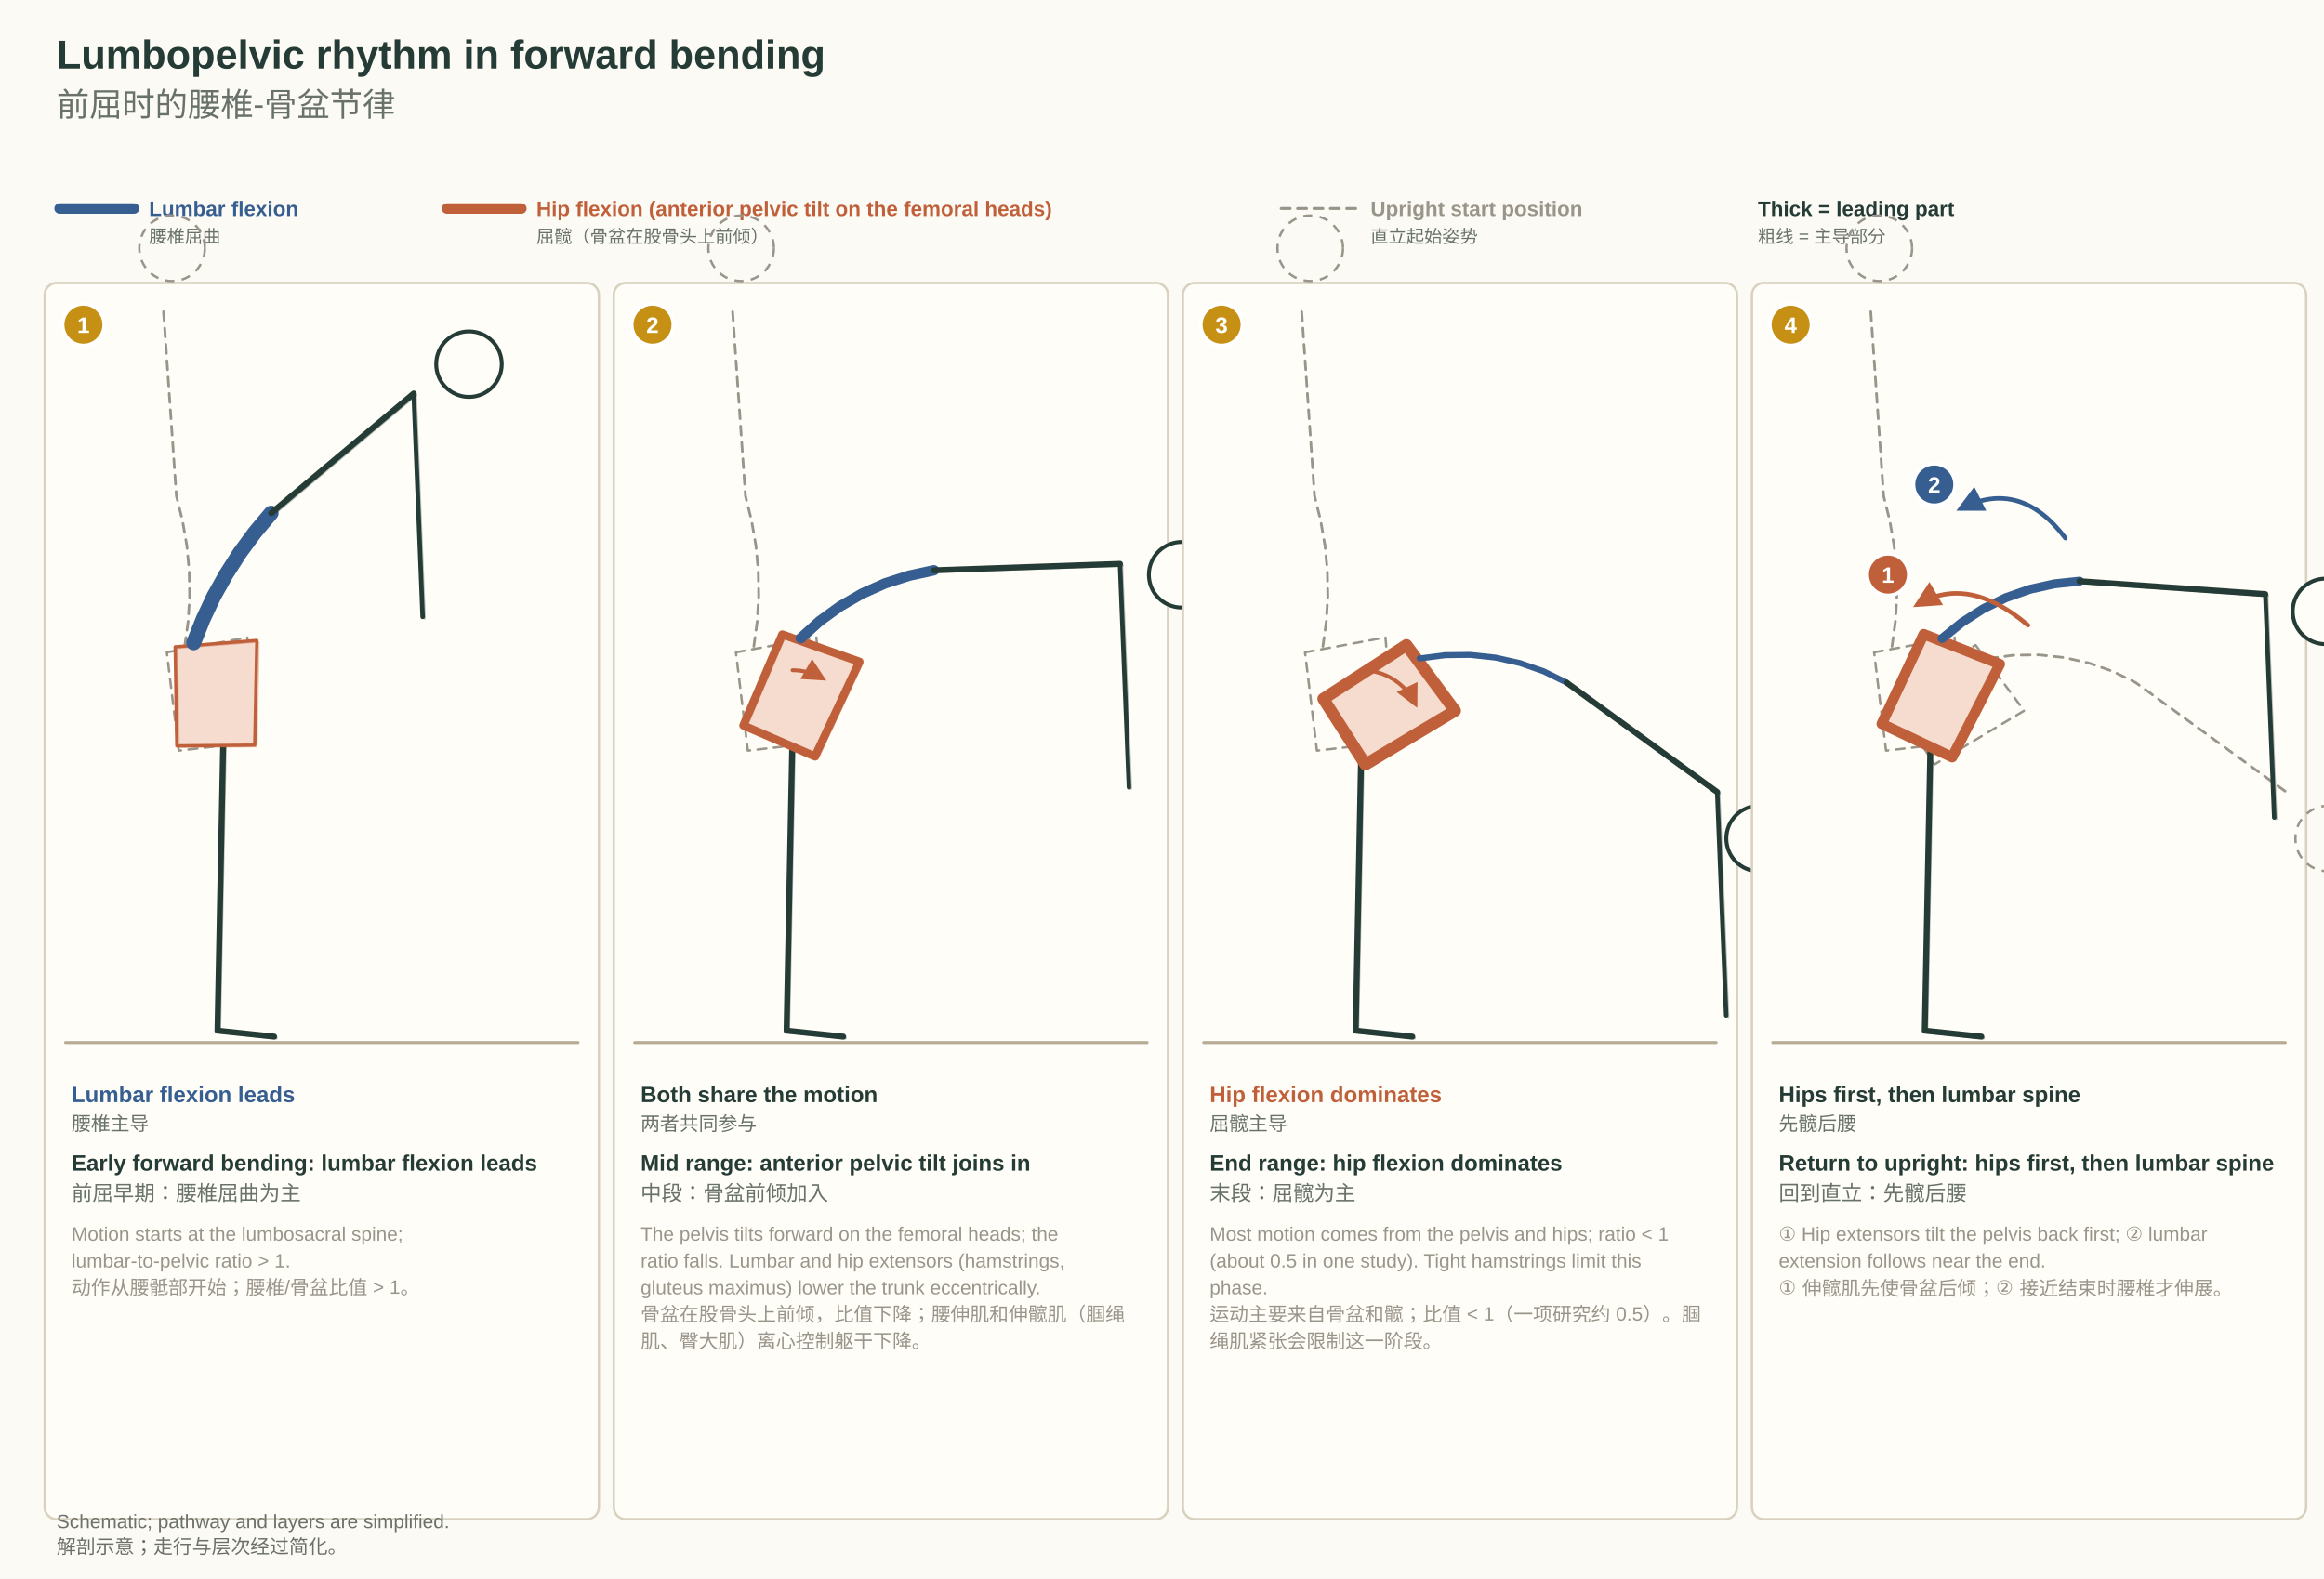
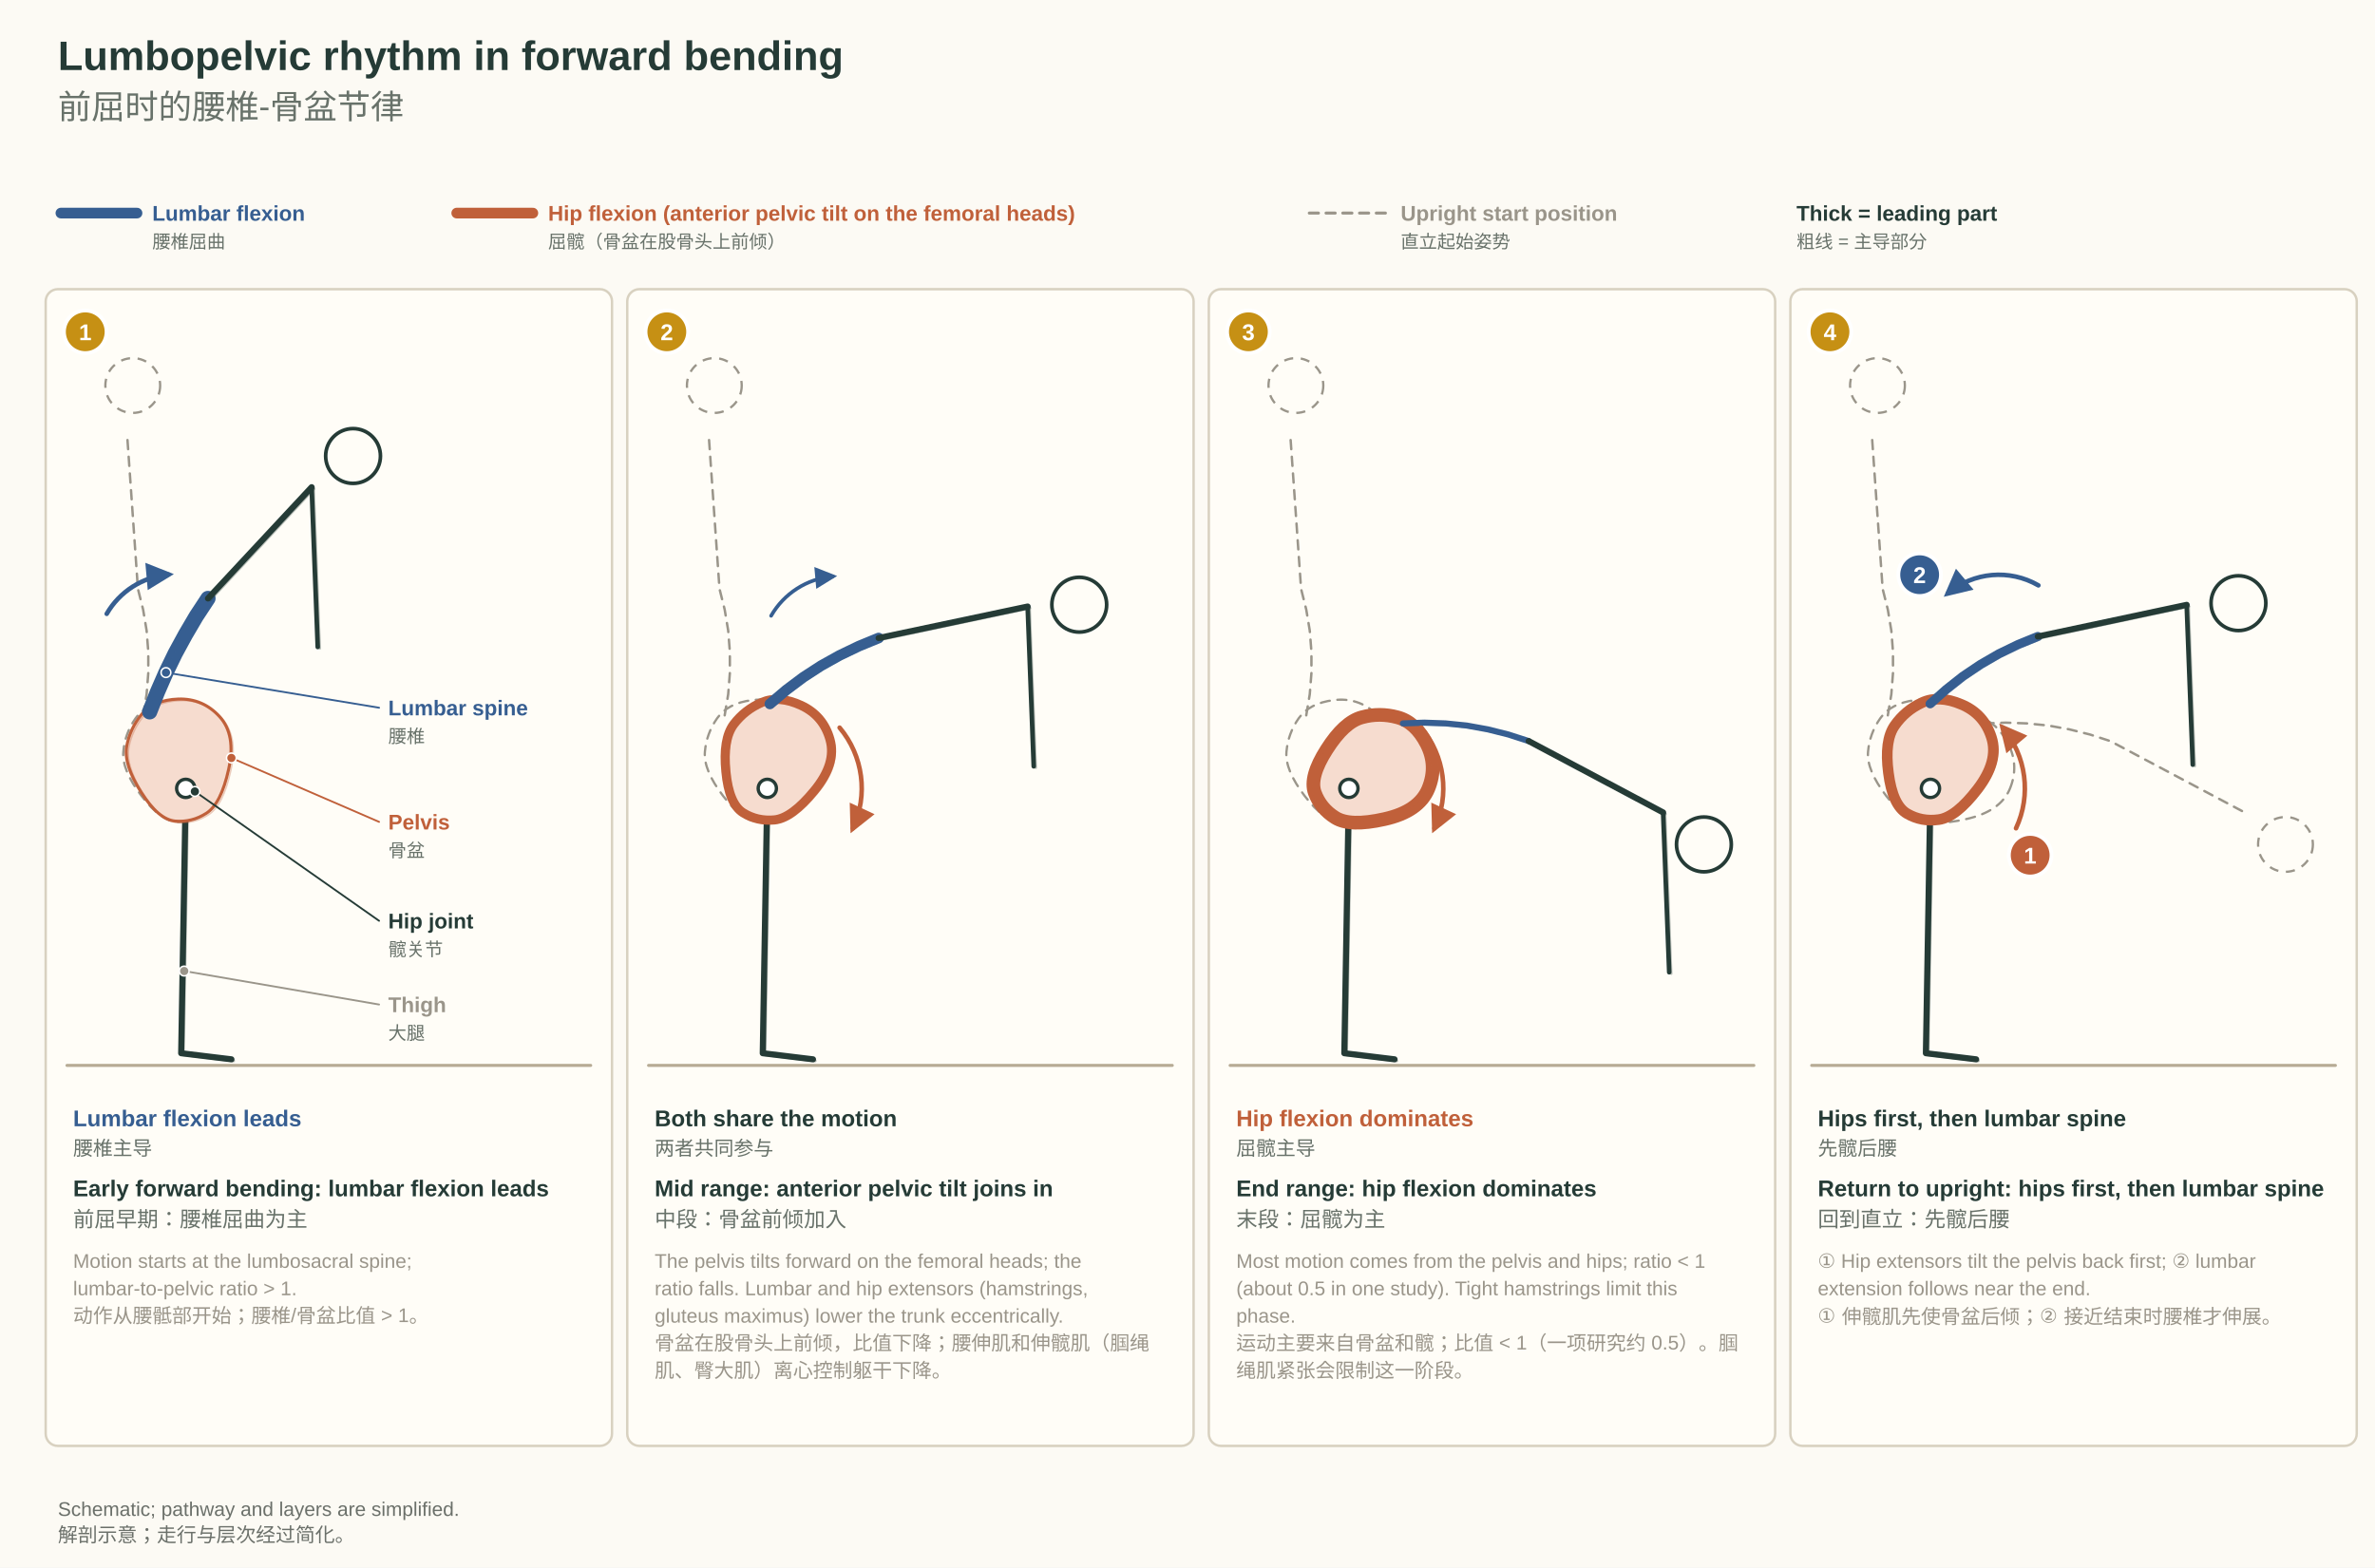
- <svg xmlns="http://www.w3.org/2000/svg" width="1560" height="1060" viewBox="0 0 1560 1060" role="img" aria-label="Lumbopelvic rhythm in forward bending — 前屈时的腰椎-骨盆节律">
+ <svg xmlns="http://www.w3.org/2000/svg" width="1560" height="1030" viewBox="0 0 1560 1030" role="img" aria-label="Lumbopelvic rhythm in forward bending — 前屈时的腰椎-骨盆节律">
  <style>text{font-family:Arial,"PingFang SC","Microsoft YaHei",sans-serif}</style>
  <defs>
    <marker id="fig16-m365e91" viewBox="0 0 10 10" refX="8" refY="5" markerWidth="6" markerHeight="6" orient="auto-start-reverse">
      <path d="M0,0 L10,5 L0,10 z" fill="#365e91" />
    </marker>
    <marker id="fig16-mc0603a" viewBox="0 0 10 10" refX="8" refY="5" markerWidth="6" markerHeight="6" orient="auto-start-reverse">
      <path d="M0,0 L10,5 L0,10 z" fill="#c0603a" />
    </marker>
  </defs>
  <rect width="100%" height="100%" fill="#fcfaf4" />
  <text class="fig-title" x="38" y="46" fill="#253b36" font-size="27" font-weight="700" aria-label="Lumbopelvic rhythm in forward bending — 前屈时的腰椎-骨盆节律">
    <tspan x="38" dy="0" lang="en">Lumbopelvic rhythm in forward bending</tspan>
    <tspan x="38" dy="32" lang="zh-CN" font-size="22" font-weight="400" fill="#68726a">前屈时的腰椎-骨盆节律</tspan>
  </text>
  <path d="M40,140 L90,140" fill="none" stroke="#365e91" stroke-width="7" stroke-linecap="round" stroke-linejoin="round" />
  <text x="100.0" y="145.0" font-size="14" fill="#365e91" text-anchor="start" font-weight="700" aria-label="Lumbar flexion — 腰椎屈曲">
    <tspan x="100.0" dy="0" lang="en">Lumbar flexion</tspan>
    <tspan x="100.0" dy="18" lang="zh-CN" font-size="12" font-weight="400" fill="#68726a">腰椎屈曲</tspan>
  </text>
  <path d="M300,140 L350,140" fill="none" stroke="#c0603a" stroke-width="7" stroke-linecap="round" stroke-linejoin="round" />
  <text x="360.0" y="145.0" font-size="14" fill="#c0603a" text-anchor="start" font-weight="700" aria-label="Hip flexion (anterior pelvic tilt on the femoral heads) — 屈髋（骨盆在股骨头上前倾）">
    <tspan x="360.0" dy="0" lang="en">Hip flexion (anterior pelvic tilt on the femoral heads)</tspan>
    <tspan x="360.0" dy="18" lang="zh-CN" font-size="12" font-weight="400" fill="#68726a">屈髋（骨盆在股骨头上前倾）</tspan>
  </text>
  <path d="M860,140 L910,140" fill="none" stroke="#9a958a" stroke-width="2" stroke-linecap="round" stroke-linejoin="round" stroke-dasharray="6 5" />
  <text x="920.0" y="145.0" font-size="14" fill="#9a958a" text-anchor="start" font-weight="600" aria-label="Upright start position — 直立起始姿势">
    <tspan x="920.0" dy="0" lang="en">Upright start position</tspan>
    <tspan x="920.0" dy="18" lang="zh-CN" font-size="12" font-weight="400" fill="#68726a">直立起始姿势</tspan>
  </text>
  <text x="1180.0" y="145.0" font-size="14" fill="#253b36" text-anchor="start" font-weight="600" aria-label="Thick = leading part — 粗线 = 主导部分">
    <tspan x="1180.0" dy="0" lang="en">Thick = leading part</tspan>
    <tspan x="1180.0" dy="18" lang="zh-CN" font-size="12" font-weight="400" fill="#68726a">粗线 = 主导部分</tspan>
  </text>
-   <rect x="30" y="190" width="372" height="830" rx="8" fill="#fffdf7" stroke="#d8d1c0" stroke-width="1.6" />
+   <rect x="30" y="190" width="372" height="760" rx="8" fill="#fffdf7" stroke="#d8d1c0" stroke-width="1.6" />
  <circle cx="56.0" cy="218.0" r="14" fill="#c69014" stroke="#fff" stroke-width="2.5" />
  <text x="56.0" y="223.5" font-size="15" fill="#fff" text-anchor="middle" font-weight="700" lang="en">1</text>
  <path d="M44,700 L388,700" fill="none" stroke="#b7ab95" stroke-width="2" stroke-linecap="round" stroke-linejoin="round" />
-   <path d="M112.0,438.0 L166.0,428.0 L172.0,498.0 L120.0,504.0Z" fill="none" stroke="#9a958a" stroke-width="1.6" stroke-linecap="round" stroke-linejoin="round" stroke-dasharray="6 5" />
-   <path d="M124.0,434.0 L126.3,417.2 L127.3,400.2 L127.0,383.2 L125.4,366.3 L122.5,349.5 L118.4,333.0 L109.7,208.3" fill="none" stroke="#9a958a" stroke-width="1.8" stroke-linecap="round" stroke-linejoin="round" stroke-dasharray="6 5" />
-   <circle cx="115.5" cy="166.7" r="22" fill="none" stroke="#9a958a" stroke-width="1.6" stroke-dasharray="6 5" />
-   <path d="M150,490 L146,692 L184,696" fill="none" stroke="#253b36" stroke-width="4" stroke-linecap="round" stroke-linejoin="round" />
-   <path d="M150,490 L146,692 L184,696" fill="none" stroke="#253b36" stroke-width="2.00" stroke-linecap="round" stroke-linejoin="round" opacity="0.32" transform="translate(1.4,1.0)" />
-   <circle cx="150.0" cy="490.0" r="7" fill="#fff" stroke="#253b36" stroke-width="2.4" />
-   <path d="M117.6,434.3 L172.4,430.0 L171.0,500.3 L118.7,500.8Z" fill="#f6dccf" stroke="#c0603a" stroke-width="2.2" stroke-linecap="round" stroke-linejoin="round" />
-   <path d="M117.6,434.3 L172.4,430.0 L171.0,500.3 L118.7,500.8Z" fill="none" stroke="#c0603a" stroke-width="1.10" stroke-linecap="round" stroke-linejoin="round" opacity="0.32" transform="translate(1.4,1.0)" />
-   <path d="M130.0,431.6 L136.3,415.8 L143.5,400.4 L151.8,385.6 L161.0,371.2 L171.0,357.6 L182.0,344.5" fill="none" stroke="#365e91" stroke-width="10" stroke-linecap="round" stroke-linejoin="round" />
-   <path d="M130.0,431.6 L136.3,415.8 L143.5,400.4 L151.8,385.6 L161.0,371.2 L171.0,357.6 L182.0,344.5" fill="none" stroke="#365e91" stroke-width="5.00" stroke-linecap="round" stroke-linejoin="round" opacity="0.32" transform="translate(1.4,1.0)" />
-   <path d="M182.0,344.5 L277.7,264.2" fill="none" stroke="#253b36" stroke-width="4" stroke-linecap="round" stroke-linejoin="round" />
-   <path d="M182.0,344.5 L277.7,264.2" fill="none" stroke="#253b36" stroke-width="2.00" stroke-linecap="round" stroke-linejoin="round" opacity="0.32" transform="translate(1.4,1.0)" />
-   <circle cx="314.8" cy="244.5" r="22" fill="#fffdf7" stroke="#253b36" stroke-width="2.6" />
-   <path d="M277.7,264.2 L283.7,414.2" fill="none" stroke="#253b36" stroke-width="3" stroke-linecap="round" stroke-linejoin="round" />
-   <path d="M277.7,264.2 L283.7,414.2" fill="none" stroke="#253b36" stroke-width="1.50" stroke-linecap="round" stroke-linejoin="round" opacity="0.32" transform="translate(1.4,1.0)" />
+   <path d="M140.0,469.0 Q128.0,458.0 112.0,460.0 Q96.0,462.0 89.0,472.0 Q82.0,482.0 81.0,494.0 Q80.0,506.0 93.0,523.0 Q106.0,540.0 117.0,540.0 Q128.0,540.0 137.0,533.0 Q146.0,526.0 149.0,503.0 Q152.0,480.0 140.0,469.0 Z" fill="none" stroke="#9a958a" stroke-width="1.5" stroke-linecap="round" stroke-linejoin="round" stroke-dasharray="6 5" />
+   <path d="M94.0,470.0 L96.3,456.2 L97.4,442.2 L97.4,428.2 L96.3,414.3 L94.0,400.5 L90.6,386.9 L83.6,287.1" fill="none" stroke="#9a958a" stroke-width="1.6" stroke-linecap="round" stroke-linejoin="round" stroke-dasharray="6 5" />
+   <circle cx="87.2" cy="253.3" r="18" fill="none" stroke="#9a958a" stroke-width="1.5" stroke-dasharray="6 5" />
+   <path d="M122,518 L119,692 L152,696" fill="none" stroke="#253b36" stroke-width="4" stroke-linecap="round" stroke-linejoin="round" />
+   <path d="M122,518 L119,692 L152,696" fill="none" stroke="#253b36" stroke-width="2.00" stroke-linecap="round" stroke-linejoin="round" opacity="0.32" transform="translate(1.4,1.0)" />
+   <path d="M144.2,470.8 Q133.2,458.8 117.1,459.3 Q101.0,459.9 93.1,469.3 Q85.3,478.7 83.2,490.5 Q81.2,502.4 92.7,520.5 Q104.1,538.5 115.1,539.5 Q126.1,540.4 135.6,534.3 Q145.2,528.1 150.2,505.4 Q155.2,482.8 144.2,470.8 Z" fill="#f6dccf" stroke="#c0603a" stroke-width="2" stroke-linecap="round" stroke-linejoin="round" />
+   <path d="M144.2,470.8 Q133.2,458.8 117.1,459.3 Q101.0,459.9 93.1,469.3 Q85.3,478.7 83.2,490.5 Q81.2,502.4 92.7,520.5 Q104.1,538.5 115.1,539.5 Q126.1,540.4 135.6,534.3 Q145.2,528.1 150.2,505.4 Q155.2,482.8 144.2,470.8 Z" fill="none" stroke="#c0603a" stroke-width="1.00" stroke-linecap="round" stroke-linejoin="round" opacity="0.32" transform="translate(1.4,1.0)" />
+   <circle cx="122.0" cy="518.0" r="6" fill="#fff" stroke="#253b36" stroke-width="2.2" />
+   <path d="M98.3,467.7 L103.4,454.7 L109.0,441.9 L115.1,429.3 L121.8,417.0 L128.9,404.9 L136.6,393.2" fill="none" stroke="#365e91" stroke-width="10" stroke-linecap="round" stroke-linejoin="round" />
+   <path d="M98.3,467.7 L103.4,454.7 L109.0,441.9 L115.1,429.3 L121.8,417.0 L128.9,404.9 L136.6,393.2" fill="none" stroke="#365e91" stroke-width="5.00" stroke-linecap="round" stroke-linejoin="round" opacity="0.32" transform="translate(1.4,1.0)" />
+   <path d="M136.6,393.2 L204.7,320.1" fill="none" stroke="#253b36" stroke-width="4" stroke-linecap="round" stroke-linejoin="round" />
+   <path d="M136.6,393.2 L204.7,320.1" fill="none" stroke="#253b36" stroke-width="2.00" stroke-linecap="round" stroke-linejoin="round" opacity="0.32" transform="translate(1.4,1.0)" />
+   <circle cx="231.9" cy="299.6" r="18" fill="#fffdf7" stroke="#253b36" stroke-width="2.4" />
+   <path d="M204.7,320.1 L208.7,425.1" fill="none" stroke="#253b36" stroke-width="3" stroke-linecap="round" stroke-linejoin="round" />
+   <path d="M204.7,320.1 L208.7,425.1" fill="none" stroke="#253b36" stroke-width="1.50" stroke-linecap="round" stroke-linejoin="round" opacity="0.32" transform="translate(1.4,1.0)" />
+   <path d="M70.1,403.3 A52,52 0 0,1 110.6,377.5" fill="none" stroke="#365e91" stroke-width="3" stroke-linecap="round" marker-end="url(#fig16-m365e91)" />
+   <path d="M249.0,465.0 L109.0,441.9" fill="none" stroke="#365e91" stroke-width="1.2" stroke-linecap="round" stroke-linejoin="round" />
+   <circle cx="109.0" cy="441.9" r="3.2" fill="#365e91" stroke="#fff" stroke-width="1" />
+   <text x="255.0" y="470.0" font-size="14" fill="#365e91" text-anchor="start" font-weight="600" aria-label="Lumbar spine — 腰椎">
+     <tspan x="255.0" dy="0" lang="en">Lumbar spine</tspan>
+     <tspan x="255.0" dy="18" lang="zh-CN" font-size="12" font-weight="400" fill="#68726a">腰椎</tspan>
+   </text>
+   <path d="M249.0,540.0 L152.0,498.0" fill="none" stroke="#c0603a" stroke-width="1.2" stroke-linecap="round" stroke-linejoin="round" />
+   <circle cx="152.0" cy="498.0" r="3.2" fill="#c0603a" stroke="#fff" stroke-width="1" />
+   <text x="255.0" y="545.0" font-size="14" fill="#c0603a" text-anchor="start" font-weight="600" aria-label="Pelvis — 骨盆">
+     <tspan x="255.0" dy="0" lang="en">Pelvis</tspan>
+     <tspan x="255.0" dy="18" lang="zh-CN" font-size="12" font-weight="400" fill="#68726a">骨盆</tspan>
+   </text>
+   <path d="M249.0,605.0 L128.0,520.0" fill="none" stroke="#253b36" stroke-width="1.2" stroke-linecap="round" stroke-linejoin="round" />
+   <circle cx="128.0" cy="520.0" r="3.2" fill="#253b36" stroke="#fff" stroke-width="1" />
+   <text x="255.0" y="610.0" font-size="14" fill="#253b36" text-anchor="start" font-weight="600" aria-label="Hip joint — 髋关节">
+     <tspan x="255.0" dy="0" lang="en">Hip joint</tspan>
+     <tspan x="255.0" dy="18" lang="zh-CN" font-size="12" font-weight="400" fill="#68726a">髋关节</tspan>
+   </text>
+   <path d="M249.0,660.0 L121.0,638.0" fill="none" stroke="#9a958a" stroke-width="1.2" stroke-linecap="round" stroke-linejoin="round" />
+   <circle cx="121.0" cy="638.0" r="3.2" fill="#9a958a" stroke="#fff" stroke-width="1" />
+   <text x="255.0" y="665.0" font-size="14" fill="#9a958a" text-anchor="start" font-weight="600" aria-label="Thigh — 大腿">
+     <tspan x="255.0" dy="0" lang="en">Thigh</tspan>
+     <tspan x="255.0" dy="18" lang="zh-CN" font-size="12" font-weight="400" fill="#68726a">大腿</tspan>
+   </text>
  <text x="48.0" y="740.0" font-size="15" fill="#365e91" text-anchor="start" font-weight="700" aria-label="Lumbar flexion leads — 腰椎主导">
    <tspan x="48.0" dy="0" lang="en">Lumbar flexion leads</tspan>
    <tspan x="48.0" dy="19" lang="zh-CN" font-size="13" font-weight="400" fill="#68726a">腰椎主导</tspan>
  </text>
  <text x="48.0" y="786.0" font-size="15" fill="#253b36" text-anchor="start" font-weight="700" lang="en">Early forward bending: lumbar flexion leads</text>
  <text x="48.0" y="806.0" font-size="14" fill="#68726a" text-anchor="start" font-weight="400" lang="zh-CN">前屈早期：腰椎屈曲为主</text>
  <text x="48.0" y="833.0" font-size="13" fill="#9a958a" text-anchor="start" font-weight="400" lang="en">Motion starts at the lumbosacral spine;</text>
  <text x="48.0" y="851.0" font-size="13" fill="#9a958a" text-anchor="start" font-weight="400" lang="en">lumbar-to-pelvic ratio &gt; 1.</text>
  <text x="48.0" y="869.0" font-size="13" fill="#9a958a" text-anchor="start" font-weight="400" lang="zh-CN">动作从腰骶部开始；腰椎/骨盆比值 &gt; 1。</text>
-   <rect x="412" y="190" width="372" height="830" rx="8" fill="#fffdf7" stroke="#d8d1c0" stroke-width="1.6" />
+   <rect x="412" y="190" width="372" height="760" rx="8" fill="#fffdf7" stroke="#d8d1c0" stroke-width="1.6" />
  <circle cx="438.0" cy="218.0" r="14" fill="#c69014" stroke="#fff" stroke-width="2.5" />
  <text x="438.0" y="223.5" font-size="15" fill="#fff" text-anchor="middle" font-weight="700" lang="en">2</text>
  <path d="M426,700 L770,700" fill="none" stroke="#b7ab95" stroke-width="2" stroke-linecap="round" stroke-linejoin="round" />
-   <path d="M494.0,438.0 L548.0,428.0 L554.0,498.0 L502.0,504.0Z" fill="none" stroke="#9a958a" stroke-width="1.6" stroke-linecap="round" stroke-linejoin="round" stroke-dasharray="6 5" />
-   <path d="M506.0,434.0 L508.3,417.2 L509.3,400.2 L509.0,383.2 L507.4,366.3 L504.5,349.5 L500.4,333.0 L491.7,208.3" fill="none" stroke="#9a958a" stroke-width="1.8" stroke-linecap="round" stroke-linejoin="round" stroke-dasharray="6 5" />
-   <circle cx="497.5" cy="166.7" r="22" fill="none" stroke="#9a958a" stroke-width="1.6" stroke-dasharray="6 5" />
-   <path d="M532,490 L528,692 L566,696" fill="none" stroke="#253b36" stroke-width="4" stroke-linecap="round" stroke-linejoin="round" />
-   <path d="M532,490 L528,692 L566,696" fill="none" stroke="#253b36" stroke-width="2.00" stroke-linecap="round" stroke-linejoin="round" opacity="0.32" transform="translate(1.4,1.0)" />
-   <circle cx="532.0" cy="490.0" r="7" fill="#fff" stroke="#253b36" stroke-width="2.4" />
-   <path d="M525.1,426.0 L576.9,444.3 L547.1,507.9 L499.0,487.1Z" fill="#f6dccf" stroke="#c0603a" stroke-width="5.5" stroke-linecap="round" stroke-linejoin="round" />
-   <path d="M525.1,426.0 L576.9,444.3 L547.1,507.9 L499.0,487.1Z" fill="none" stroke="#c0603a" stroke-width="2.75" stroke-linecap="round" stroke-linejoin="round" opacity="0.32" transform="translate(1.4,1.0)" />
-   <path d="M537.5,428.5 L550.1,417.1 L563.9,407.1 L578.6,398.6 L594.1,391.7 L610.3,386.5 L626.9,382.9" fill="none" stroke="#365e91" stroke-width="7" stroke-linecap="round" stroke-linejoin="round" />
-   <path d="M537.5,428.5 L550.1,417.1 L563.9,407.1 L578.6,398.6 L594.1,391.7 L610.3,386.5 L626.9,382.9" fill="none" stroke="#365e91" stroke-width="3.50" stroke-linecap="round" stroke-linejoin="round" opacity="0.32" transform="translate(1.4,1.0)" />
-   <path d="M626.9,382.9 L751.8,378.6" fill="none" stroke="#253b36" stroke-width="4" stroke-linecap="round" stroke-linejoin="round" />
-   <path d="M626.9,382.9 L751.8,378.6" fill="none" stroke="#253b36" stroke-width="2.00" stroke-linecap="round" stroke-linejoin="round" opacity="0.32" transform="translate(1.4,1.0)" />
-   <circle cx="793.2" cy="385.9" r="22" fill="#fffdf7" stroke="#253b36" stroke-width="2.6" />
-   <path d="M751.8,378.6 L757.8,528.6" fill="none" stroke="#253b36" stroke-width="3" stroke-linecap="round" stroke-linejoin="round" />
-   <path d="M751.8,378.6 L757.8,528.6" fill="none" stroke="#253b36" stroke-width="1.50" stroke-linecap="round" stroke-linejoin="round" opacity="0.32" transform="translate(1.4,1.0)" />
-   <path d="M532.0,450.0 A40,40 0 0,1 552.0,455.4" fill="none" stroke="#c0603a" stroke-width="2.6" stroke-linecap="round" marker-end="url(#fig16-mc0603a)" />
+   <path d="M522.0,469.0 Q510.0,458.0 494.0,460.0 Q478.0,462.0 471.0,472.0 Q464.0,482.0 463.0,494.0 Q462.0,506.0 475.0,523.0 Q488.0,540.0 499.0,540.0 Q510.0,540.0 519.0,533.0 Q528.0,526.0 531.0,503.0 Q534.0,480.0 522.0,469.0 Z" fill="none" stroke="#9a958a" stroke-width="1.5" stroke-linecap="round" stroke-linejoin="round" stroke-dasharray="6 5" />
+   <path d="M476.0,470.0 L478.3,456.2 L479.4,442.2 L479.4,428.2 L478.3,414.3 L476.0,400.5 L472.6,386.9 L465.6,287.1" fill="none" stroke="#9a958a" stroke-width="1.6" stroke-linecap="round" stroke-linejoin="round" stroke-dasharray="6 5" />
+   <circle cx="469.2" cy="253.3" r="18" fill="none" stroke="#9a958a" stroke-width="1.5" stroke-dasharray="6 5" />
+   <path d="M504,518 L501,692 L534,696" fill="none" stroke="#253b36" stroke-width="4" stroke-linecap="round" stroke-linejoin="round" />
+   <path d="M504,518 L501,692 L534,696" fill="none" stroke="#253b36" stroke-width="2.00" stroke-linecap="round" stroke-linejoin="round" opacity="0.32" transform="translate(1.4,1.0)" />
+   <path d="M545.2,486.0 Q540.9,470.3 526.3,463.5 Q511.6,456.7 500.4,461.5 Q489.2,466.3 481.9,475.9 Q474.7,485.6 476.8,506.9 Q478.8,528.2 488.1,534.0 Q497.4,539.8 508.8,538.7 Q520.1,537.5 534.8,519.6 Q549.6,501.7 545.2,486.0 Z" fill="#f6dccf" stroke="#c0603a" stroke-width="6" stroke-linecap="round" stroke-linejoin="round" />
+   <path d="M545.2,486.0 Q540.9,470.3 526.3,463.5 Q511.6,456.7 500.4,461.5 Q489.2,466.3 481.9,475.9 Q474.7,485.6 476.8,506.9 Q478.8,528.2 488.1,534.0 Q497.4,539.8 508.8,538.7 Q520.1,537.5 534.8,519.6 Q549.6,501.7 545.2,486.0 Z" fill="none" stroke="#c0603a" stroke-width="3.00" stroke-linecap="round" stroke-linejoin="round" opacity="0.32" transform="translate(1.4,1.0)" />
+   <circle cx="504.0" cy="518.0" r="6" fill="#fff" stroke="#253b36" stroke-width="2.2" />
+   <path d="M505.7,462.5 L516.4,453.4 L527.6,445.0 L539.3,437.4 L551.5,430.6 L564.2,424.5 L577.1,419.2" fill="none" stroke="#365e91" stroke-width="7" stroke-linecap="round" stroke-linejoin="round" />
+   <path d="M505.7,462.5 L516.4,453.4 L527.6,445.0 L539.3,437.4 L551.5,430.6 L564.2,424.5 L577.1,419.2" fill="none" stroke="#365e91" stroke-width="3.50" stroke-linecap="round" stroke-linejoin="round" opacity="0.32" transform="translate(1.4,1.0)" />
+   <path d="M577.1,419.2 L675.0,398.5" fill="none" stroke="#253b36" stroke-width="4" stroke-linecap="round" stroke-linejoin="round" />
+   <path d="M577.1,419.2 L675.0,398.5" fill="none" stroke="#253b36" stroke-width="2.00" stroke-linecap="round" stroke-linejoin="round" opacity="0.32" transform="translate(1.4,1.0)" />
+   <circle cx="708.9" cy="397.3" r="18" fill="#fffdf7" stroke="#253b36" stroke-width="2.4" />
+   <path d="M675.0,398.5 L679.0,503.5" fill="none" stroke="#253b36" stroke-width="3" stroke-linecap="round" stroke-linejoin="round" />
+   <path d="M675.0,398.5 L679.0,503.5" fill="none" stroke="#253b36" stroke-width="1.50" stroke-linecap="round" stroke-linejoin="round" opacity="0.32" transform="translate(1.4,1.0)" />
+   <path d="M551.5,478.1 A62,62 0 0,1 560.2,544.2" fill="none" stroke="#c0603a" stroke-width="3" stroke-linecap="round" marker-end="url(#fig16-mc0603a)" />
+   <path d="M506.5,404.6 A52,52 0 0,1 547.0,378.7" fill="none" stroke="#365e91" stroke-width="2.4" stroke-linecap="round" marker-end="url(#fig16-m365e91)" />
  <text x="430.0" y="740.0" font-size="15" fill="#253b36" text-anchor="start" font-weight="700" aria-label="Both share the motion — 两者共同参与">
    <tspan x="430.0" dy="0" lang="en">Both share the motion</tspan>
    <tspan x="430.0" dy="19" lang="zh-CN" font-size="13" font-weight="400" fill="#68726a">两者共同参与</tspan>
  </text>
  <text x="430.0" y="786.0" font-size="15" fill="#253b36" text-anchor="start" font-weight="700" lang="en">Mid range: anterior pelvic tilt joins in</text>
  <text x="430.0" y="806.0" font-size="14" fill="#68726a" text-anchor="start" font-weight="400" lang="zh-CN">中段：骨盆前倾加入</text>
  <text x="430.0" y="833.0" font-size="13" fill="#9a958a" text-anchor="start" font-weight="400" lang="en">The pelvis tilts forward on the femoral heads; the</text>
  <text x="430.0" y="851.0" font-size="13" fill="#9a958a" text-anchor="start" font-weight="400" lang="en">ratio falls. Lumbar and hip extensors (hamstrings,</text>
  <text x="430.0" y="869.0" font-size="13" fill="#9a958a" text-anchor="start" font-weight="400" lang="en">gluteus maximus) lower the trunk eccentrically.</text>
  <text x="430.0" y="887.0" font-size="13" fill="#9a958a" text-anchor="start" font-weight="400" lang="zh-CN">骨盆在股骨头上前倾，比值下降；腰伸肌和伸髋肌（腘绳</text>
  <text x="430.0" y="905.0" font-size="13" fill="#9a958a" text-anchor="start" font-weight="400" lang="zh-CN">肌、臀大肌）离心控制躯干下降。</text>
-   <rect x="794" y="190" width="372" height="830" rx="8" fill="#fffdf7" stroke="#d8d1c0" stroke-width="1.6" />
+   <rect x="794" y="190" width="372" height="760" rx="8" fill="#fffdf7" stroke="#d8d1c0" stroke-width="1.6" />
  <circle cx="820.0" cy="218.0" r="14" fill="#c69014" stroke="#fff" stroke-width="2.5" />
  <text x="820.0" y="223.5" font-size="15" fill="#fff" text-anchor="middle" font-weight="700" lang="en">3</text>
  <path d="M808,700 L1152,700" fill="none" stroke="#b7ab95" stroke-width="2" stroke-linecap="round" stroke-linejoin="round" />
-   <path d="M876.0,438.0 L930.0,428.0 L936.0,498.0 L884.0,504.0Z" fill="none" stroke="#9a958a" stroke-width="1.6" stroke-linecap="round" stroke-linejoin="round" stroke-dasharray="6 5" />
-   <path d="M888.0,434.0 L890.3,417.2 L891.3,400.2 L891.0,383.2 L889.4,366.3 L886.5,349.5 L882.4,333.0 L873.7,208.3" fill="none" stroke="#9a958a" stroke-width="1.8" stroke-linecap="round" stroke-linejoin="round" stroke-dasharray="6 5" />
-   <circle cx="879.5" cy="166.7" r="22" fill="none" stroke="#9a958a" stroke-width="1.6" stroke-dasharray="6 5" />
-   <path d="M914,490 L910,692 L948,696" fill="none" stroke="#253b36" stroke-width="4" stroke-linecap="round" stroke-linejoin="round" />
-   <path d="M914,490 L910,692 L948,696" fill="none" stroke="#253b36" stroke-width="2.00" stroke-linecap="round" stroke-linejoin="round" opacity="0.32" transform="translate(1.4,1.0)" />
-   <circle cx="914.0" cy="490.0" r="7" fill="#fff" stroke="#253b36" stroke-width="2.4" />
-   <path d="M944.1,433.1 L976.7,477.2 L916.5,513.3 L888.3,469.2Z" fill="#f6dccf" stroke="#c0603a" stroke-width="8" stroke-linecap="round" stroke-linejoin="round" />
-   <path d="M944.1,433.1 L976.7,477.2 L916.5,513.3 L888.3,469.2Z" fill="none" stroke="#c0603a" stroke-width="4.00" stroke-linecap="round" stroke-linejoin="round" opacity="0.32" transform="translate(1.4,1.0)" />
-   <path d="M952.9,442.1 L969.8,439.9 L986.8,439.7 L1003.7,441.5 L1020.3,445.2 L1036.3,450.8 L1051.6,458.3" fill="none" stroke="#365e91" stroke-width="4" stroke-linecap="round" stroke-linejoin="round" />
-   <path d="M952.9,442.1 L969.8,439.9 L986.8,439.7 L1003.7,441.5 L1020.3,445.2 L1036.3,450.8 L1051.6,458.3" fill="none" stroke="#365e91" stroke-width="2.00" stroke-linecap="round" stroke-linejoin="round" opacity="0.32" transform="translate(1.4,1.0)" />
-   <path d="M1051.6,458.3 L1152.7,531.8" fill="none" stroke="#253b36" stroke-width="4" stroke-linecap="round" stroke-linejoin="round" />
-   <path d="M1051.6,458.3 L1152.7,531.8" fill="none" stroke="#253b36" stroke-width="2.00" stroke-linecap="round" stroke-linejoin="round" opacity="0.32" transform="translate(1.4,1.0)" />
-   <circle cx="1180.8" cy="563.0" r="22" fill="#fffdf7" stroke="#253b36" stroke-width="2.6" />
-   <path d="M1152.7,531.8 L1158.7,681.8" fill="none" stroke="#253b36" stroke-width="3" stroke-linecap="round" stroke-linejoin="round" />
-   <path d="M1152.7,531.8 L1158.7,681.8" fill="none" stroke="#253b36" stroke-width="1.50" stroke-linecap="round" stroke-linejoin="round" opacity="0.32" transform="translate(1.4,1.0)" />
-   <path d="M914.0,450.0 A40,40 0 0,1 950.0,472.5" fill="none" stroke="#c0603a" stroke-width="2.6" stroke-linecap="round" marker-end="url(#fig16-mc0603a)" />
+   <path d="M904.0,469.0 Q892.0,458.0 876.0,460.0 Q860.0,462.0 853.0,472.0 Q846.0,482.0 845.0,494.0 Q844.0,506.0 857.0,523.0 Q870.0,540.0 881.0,540.0 Q892.0,540.0 901.0,533.0 Q910.0,526.0 913.0,503.0 Q916.0,480.0 904.0,469.0 Z" fill="none" stroke="#9a958a" stroke-width="1.5" stroke-linecap="round" stroke-linejoin="round" stroke-dasharray="6 5" />
+   <path d="M858.0,470.0 L860.3,456.2 L861.4,442.2 L861.4,428.2 L860.3,414.3 L858.0,400.5 L854.6,386.9 L847.6,287.1" fill="none" stroke="#9a958a" stroke-width="1.6" stroke-linecap="round" stroke-linejoin="round" stroke-dasharray="6 5" />
+   <circle cx="851.2" cy="253.3" r="18" fill="none" stroke="#9a958a" stroke-width="1.5" stroke-dasharray="6 5" />
+   <path d="M886,518 L883,692 L916,696" fill="none" stroke="#253b36" stroke-width="4" stroke-linecap="round" stroke-linejoin="round" />
+   <path d="M886,518 L883,692 L916,696" fill="none" stroke="#253b36" stroke-width="2.00" stroke-linecap="round" stroke-linejoin="round" opacity="0.32" transform="translate(1.4,1.0)" />
+   <path d="M938.2,518.2 Q944.4,503.1 937.1,488.8 Q929.7,474.4 917.9,471.3 Q906.1,468.1 894.5,471.3 Q882.9,474.4 871.4,492.5 Q859.9,510.5 863.6,520.8 Q867.4,531.2 877.0,537.2 Q886.7,543.3 909.3,538.2 Q932.0,533.2 938.2,518.2 Z" fill="#f6dccf" stroke="#c0603a" stroke-width="9" stroke-linecap="round" stroke-linejoin="round" />
+   <path d="M938.2,518.2 Q944.4,503.1 937.1,488.8 Q929.7,474.4 917.9,471.3 Q906.1,468.1 894.5,471.3 Q882.9,474.4 871.4,492.5 Q859.9,510.5 863.6,520.8 Q867.4,531.2 877.0,537.2 Q886.7,543.3 909.3,538.2 Q932.0,533.2 938.2,518.2 Z" fill="none" stroke="#c0603a" stroke-width="4.50" stroke-linecap="round" stroke-linejoin="round" opacity="0.32" transform="translate(1.4,1.0)" />
+   <circle cx="886.0" cy="518.0" r="6" fill="#fff" stroke="#253b36" stroke-width="2.2" />
+   <path d="M921.5,475.3 L935.5,474.8 L949.5,475.3 L963.4,476.7 L977.2,479.2 L990.8,482.6 L1004.1,486.9" fill="none" stroke="#365e91" stroke-width="4" stroke-linecap="round" stroke-linejoin="round" />
+   <path d="M921.5,475.3 L935.5,474.8 L949.5,475.3 L963.4,476.7 L977.2,479.2 L990.8,482.6 L1004.1,486.9" fill="none" stroke="#365e91" stroke-width="2.00" stroke-linecap="round" stroke-linejoin="round" opacity="0.32" transform="translate(1.4,1.0)" />
+   <path d="M1004.1,486.9 L1092.4,533.8" fill="none" stroke="#253b36" stroke-width="4" stroke-linecap="round" stroke-linejoin="round" />
+   <path d="M1004.1,486.9 L1092.4,533.8" fill="none" stroke="#253b36" stroke-width="2.00" stroke-linecap="round" stroke-linejoin="round" opacity="0.32" transform="translate(1.4,1.0)" />
+   <circle cx="1119.2" cy="554.8" r="18" fill="#fffdf7" stroke="#253b36" stroke-width="2.4" />
+   <path d="M1092.4,533.8 L1096.4,638.8" fill="none" stroke="#253b36" stroke-width="3" stroke-linecap="round" stroke-linejoin="round" />
+   <path d="M1092.4,533.8 L1096.4,638.8" fill="none" stroke="#253b36" stroke-width="1.50" stroke-linecap="round" stroke-linejoin="round" opacity="0.32" transform="translate(1.4,1.0)" />
+   <path d="M933.5,478.1 A62,62 0 0,1 942.2,544.2" fill="none" stroke="#c0603a" stroke-width="3" stroke-linecap="round" marker-end="url(#fig16-mc0603a)" />
  <text x="812.0" y="740.0" font-size="15" fill="#c0603a" text-anchor="start" font-weight="700" aria-label="Hip flexion dominates — 屈髋主导">
    <tspan x="812.0" dy="0" lang="en">Hip flexion dominates</tspan>
    <tspan x="812.0" dy="19" lang="zh-CN" font-size="13" font-weight="400" fill="#68726a">屈髋主导</tspan>
  </text>
  <text x="812.0" y="786.0" font-size="15" fill="#253b36" text-anchor="start" font-weight="700" lang="en">End range: hip flexion dominates</text>
  <text x="812.0" y="806.0" font-size="14" fill="#68726a" text-anchor="start" font-weight="400" lang="zh-CN">末段：屈髋为主</text>
  <text x="812.0" y="833.0" font-size="13" fill="#9a958a" text-anchor="start" font-weight="400" lang="en">Most motion comes from the pelvis and hips; ratio &lt; 1</text>
  <text x="812.0" y="851.0" font-size="13" fill="#9a958a" text-anchor="start" font-weight="400" lang="en">(about 0.5 in one study). Tight hamstrings limit this</text>
  <text x="812.0" y="869.0" font-size="13" fill="#9a958a" text-anchor="start" font-weight="400" lang="en">phase.</text>
  <text x="812.0" y="887.0" font-size="13" fill="#9a958a" text-anchor="start" font-weight="400" lang="zh-CN">运动主要来自骨盆和髋；比值 &lt; 1（一项研究约 0.5）。腘</text>
  <text x="812.0" y="905.0" font-size="13" fill="#9a958a" text-anchor="start" font-weight="400" lang="zh-CN">绳肌紧张会限制这一阶段。</text>
-   <rect x="1176" y="190" width="372" height="830" rx="8" fill="#fffdf7" stroke="#d8d1c0" stroke-width="1.6" />
+   <rect x="1176" y="190" width="372" height="760" rx="8" fill="#fffdf7" stroke="#d8d1c0" stroke-width="1.6" />
  <circle cx="1202.0" cy="218.0" r="14" fill="#c69014" stroke="#fff" stroke-width="2.5" />
  <text x="1202.0" y="223.5" font-size="15" fill="#fff" text-anchor="middle" font-weight="700" lang="en">4</text>
  <path d="M1190,700 L1534,700" fill="none" stroke="#b7ab95" stroke-width="2" stroke-linecap="round" stroke-linejoin="round" />
-   <path d="M1258.0,438.0 L1312.0,428.0 L1318.0,498.0 L1266.0,504.0Z" fill="none" stroke="#9a958a" stroke-width="1.6" stroke-linecap="round" stroke-linejoin="round" stroke-dasharray="6 5" />
-   <path d="M1270.0,434.0 L1272.3,417.2 L1273.3,400.2 L1273.0,383.2 L1271.4,366.3 L1268.5,349.5 L1264.4,333.0 L1255.7,208.3" fill="none" stroke="#9a958a" stroke-width="1.8" stroke-linecap="round" stroke-linejoin="round" stroke-dasharray="6 5" />
-   <circle cx="1261.5" cy="166.7" r="22" fill="none" stroke="#9a958a" stroke-width="1.6" stroke-dasharray="6 5" />
-   <path d="M1326.1,433.1 L1358.7,477.2 L1298.5,513.3 L1270.3,469.2Z" fill="none" stroke="#9a958a" stroke-width="1.6" stroke-linecap="round" stroke-linejoin="round" stroke-dasharray="6 5" />
-   <path d="M1334.9,442.1 L1351.8,439.9 L1368.8,439.7 L1385.7,441.5 L1402.3,445.2 L1418.3,450.8 L1433.6,458.3 L1534.7,531.8" fill="none" stroke="#9a958a" stroke-width="1.8" stroke-linecap="round" stroke-linejoin="round" stroke-dasharray="6 5" />
-   <circle cx="1562.8" cy="563.0" r="22" fill="none" stroke="#9a958a" stroke-width="1.6" stroke-dasharray="6 5" />
-   <path d="M1296,490 L1292,692 L1330,696" fill="none" stroke="#253b36" stroke-width="4" stroke-linecap="round" stroke-linejoin="round" />
-   <path d="M1296,490 L1292,692 L1330,696" fill="none" stroke="#253b36" stroke-width="2.00" stroke-linecap="round" stroke-linejoin="round" opacity="0.32" transform="translate(1.4,1.0)" />
-   <circle cx="1296.0" cy="490.0" r="7" fill="#fff" stroke="#253b36" stroke-width="2.4" />
-   <path d="M1291.3,425.8 L1342.4,445.9 L1310.4,508.4 L1263.1,486.0Z" fill="#f6dccf" stroke="#c0603a" stroke-width="7" stroke-linecap="round" stroke-linejoin="round" />
-   <path d="M1291.3,425.8 L1342.4,445.9 L1310.4,508.4 L1263.1,486.0Z" fill="none" stroke="#c0603a" stroke-width="3.50" stroke-linecap="round" stroke-linejoin="round" opacity="0.32" transform="translate(1.4,1.0)" />
-   <path d="M1303.6,428.7 L1316.8,418.0 L1331.1,408.8 L1346.4,401.3 L1362.4,395.7 L1379.0,392.0 L1395.9,390.2" fill="none" stroke="#365e91" stroke-width="6" stroke-linecap="round" stroke-linejoin="round" />
-   <path d="M1303.6,428.7 L1316.8,418.0 L1331.1,408.8 L1346.4,401.3 L1362.4,395.7 L1379.0,392.0 L1395.9,390.2" fill="none" stroke="#365e91" stroke-width="3.00" stroke-linecap="round" stroke-linejoin="round" opacity="0.32" transform="translate(1.4,1.0)" />
-   <path d="M1395.9,390.2 L1520.6,398.9" fill="none" stroke="#253b36" stroke-width="4" stroke-linecap="round" stroke-linejoin="round" />
-   <path d="M1395.9,390.2 L1520.6,398.9" fill="none" stroke="#253b36" stroke-width="2.00" stroke-linecap="round" stroke-linejoin="round" opacity="0.32" transform="translate(1.4,1.0)" />
-   <circle cx="1561.0" cy="410.5" r="22" fill="#fffdf7" stroke="#253b36" stroke-width="2.6" />
-   <path d="M1520.6,398.9 L1526.6,548.9" fill="none" stroke="#253b36" stroke-width="3" stroke-linecap="round" stroke-linejoin="round" />
-   <path d="M1520.6,398.9 L1526.6,548.9" fill="none" stroke="#253b36" stroke-width="1.50" stroke-linecap="round" stroke-linejoin="round" opacity="0.32" transform="translate(1.4,1.0)" />
-   <path d="M1361.3,419.8 Q1321.3,385.8 1287.3,405.8" fill="none" stroke="#c0603a" stroke-width="3" stroke-linecap="round" marker-end="url(#fig16-mc0603a)" />
-   <circle cx="1267.3" cy="385.8" r="14" fill="#c0603a" stroke="#fff" stroke-width="2.5" />
-   <text x="1267.3" y="391.3" font-size="15" fill="#fff" text-anchor="middle" font-weight="700" lang="en">1</text>
-   <path d="M1386.4,361.3 Q1356.4,321.3 1316.4,341.3" fill="none" stroke="#365e91" stroke-width="3" stroke-linecap="round" marker-end="url(#fig16-m365e91)" />
-   <circle cx="1298.4" cy="325.3" r="14" fill="#365e91" stroke="#fff" stroke-width="2.5" />
-   <text x="1298.4" y="330.8" font-size="15" fill="#fff" text-anchor="middle" font-weight="700" lang="en">2</text>
+   <path d="M1286.0,469.0 Q1274.0,458.0 1258.0,460.0 Q1242.0,462.0 1235.0,472.0 Q1228.0,482.0 1227.0,494.0 Q1226.0,506.0 1239.0,523.0 Q1252.0,540.0 1263.0,540.0 Q1274.0,540.0 1283.0,533.0 Q1292.0,526.0 1295.0,503.0 Q1298.0,480.0 1286.0,469.0 Z" fill="none" stroke="#9a958a" stroke-width="1.5" stroke-linecap="round" stroke-linejoin="round" stroke-dasharray="6 5" />
+   <path d="M1240.0,470.0 L1242.3,456.2 L1243.4,442.2 L1243.4,428.2 L1242.3,414.3 L1240.0,400.5 L1236.6,386.9 L1229.6,287.1" fill="none" stroke="#9a958a" stroke-width="1.6" stroke-linecap="round" stroke-linejoin="round" stroke-dasharray="6 5" />
+   <circle cx="1233.2" cy="253.3" r="18" fill="none" stroke="#9a958a" stroke-width="1.5" stroke-dasharray="6 5" />
+   <path d="M1320.2,518.2 Q1326.4,503.1 1319.1,488.8 Q1311.7,474.4 1299.9,471.3 Q1288.1,468.1 1276.5,471.3 Q1264.9,474.4 1253.4,492.5 Q1241.9,510.5 1245.6,520.8 Q1249.4,531.2 1259.0,537.2 Q1268.7,543.3 1291.3,538.2 Q1314.0,533.2 1320.2,518.2 Z" fill="none" stroke="#9a958a" stroke-width="1.5" stroke-linecap="round" stroke-linejoin="round" stroke-dasharray="6 5" />
+   <path d="M1303.5,475.3 L1317.5,474.8 L1331.5,475.3 L1345.4,476.7 L1359.2,479.2 L1372.8,482.6 L1386.1,486.9 L1474.4,533.8" fill="none" stroke="#9a958a" stroke-width="1.6" stroke-linecap="round" stroke-linejoin="round" stroke-dasharray="6 5" />
+   <circle cx="1501.2" cy="554.8" r="18" fill="none" stroke="#9a958a" stroke-width="1.5" stroke-dasharray="6 5" />
+   <path d="M1268,518 L1265,692 L1298,696" fill="none" stroke="#253b36" stroke-width="4" stroke-linecap="round" stroke-linejoin="round" />
+   <path d="M1268,518 L1265,692 L1298,696" fill="none" stroke="#253b36" stroke-width="2.00" stroke-linecap="round" stroke-linejoin="round" opacity="0.32" transform="translate(1.4,1.0)" />
+   <path d="M1308.1,484.6 Q1303.2,469.0 1288.3,462.8 Q1273.5,456.5 1262.4,461.7 Q1251.4,466.8 1244.5,476.7 Q1237.6,486.6 1240.4,507.8 Q1243.1,529.1 1252.7,534.6 Q1262.2,540.1 1273.5,538.5 Q1284.8,536.9 1298.9,518.5 Q1313.0,500.1 1308.1,484.6 Z" fill="#f6dccf" stroke="#c0603a" stroke-width="7" stroke-linecap="round" stroke-linejoin="round" />
+   <path d="M1308.1,484.6 Q1303.2,469.0 1288.3,462.8 Q1273.5,456.5 1262.4,461.7 Q1251.4,466.8 1244.5,476.7 Q1237.6,486.6 1240.4,507.8 Q1243.1,529.1 1252.7,534.6 Q1262.2,540.1 1273.5,538.5 Q1284.8,536.9 1298.9,518.5 Q1313.0,500.1 1308.1,484.6 Z" fill="none" stroke="#c0603a" stroke-width="3.50" stroke-linecap="round" stroke-linejoin="round" opacity="0.32" transform="translate(1.4,1.0)" />
+   <circle cx="1268.0" cy="518.0" r="6" fill="#fff" stroke="#253b36" stroke-width="2.2" />
+   <path d="M1267.8,462.4 L1278.2,453.1 L1289.2,444.4 L1300.8,436.6 L1312.9,429.6 L1325.5,423.5 L1338.5,418.2" fill="none" stroke="#365e91" stroke-width="6" stroke-linecap="round" stroke-linejoin="round" />
+   <path d="M1267.8,462.4 L1278.2,453.1 L1289.2,444.4 L1300.8,436.6 L1312.9,429.6 L1325.5,423.5 L1338.5,418.2" fill="none" stroke="#365e91" stroke-width="3.00" stroke-linecap="round" stroke-linejoin="round" opacity="0.32" transform="translate(1.4,1.0)" />
+   <path d="M1338.5,418.2 L1436.3,397.4" fill="none" stroke="#253b36" stroke-width="4" stroke-linecap="round" stroke-linejoin="round" />
+   <path d="M1338.5,418.2 L1436.3,397.4" fill="none" stroke="#253b36" stroke-width="2.00" stroke-linecap="round" stroke-linejoin="round" opacity="0.32" transform="translate(1.4,1.0)" />
+   <circle cx="1470.3" cy="396.3" r="18" fill="#fffdf7" stroke="#253b36" stroke-width="2.4" />
+   <path d="M1436.3,397.4 L1440.3,502.4" fill="none" stroke="#253b36" stroke-width="3" stroke-linecap="round" stroke-linejoin="round" />
+   <path d="M1436.3,397.4 L1440.3,502.4" fill="none" stroke="#253b36" stroke-width="1.50" stroke-linecap="round" stroke-linejoin="round" opacity="0.32" transform="translate(1.4,1.0)" />
+   <path d="M1324.2,544.2 A62,62 0 0,0 1315.5,478.1" fill="none" stroke="#c0603a" stroke-width="3" stroke-linecap="round" marker-end="url(#fig16-mc0603a)" />
+   <circle cx="1333.5" cy="561.9" r="14" fill="#c0603a" stroke="#fff" stroke-width="2.5" />
+   <text x="1333.5" y="567.4" font-size="15" fill="#fff" text-anchor="middle" font-weight="700" lang="en">1</text>
+   <path d="M1338.9,384.6 A52,52 0 0,0 1279.5,389.8" fill="none" stroke="#365e91" stroke-width="3" stroke-linecap="round" marker-end="url(#fig16-m365e91)" />
+   <circle cx="1260.9" cy="377.6" r="14" fill="#365e91" stroke="#fff" stroke-width="2.5" />
+   <text x="1260.9" y="383.1" font-size="15" fill="#fff" text-anchor="middle" font-weight="700" lang="en">2</text>
  <text x="1194.0" y="740.0" font-size="15" fill="#253b36" text-anchor="start" font-weight="700" aria-label="Hips first, then lumbar spine — 先髋后腰">
    <tspan x="1194.0" dy="0" lang="en">Hips first, then lumbar spine</tspan>
    <tspan x="1194.0" dy="19" lang="zh-CN" font-size="13" font-weight="400" fill="#68726a">先髋后腰</tspan>
  </text>
  <text x="1194.0" y="786.0" font-size="15" fill="#253b36" text-anchor="start" font-weight="700" lang="en">Return to upright: hips first, then lumbar spine</text>
  <text x="1194.0" y="806.0" font-size="14" fill="#68726a" text-anchor="start" font-weight="400" lang="zh-CN">回到直立：先髋后腰</text>
  <text x="1194.0" y="833.0" font-size="13" fill="#9a958a" text-anchor="start" font-weight="400" lang="en">① Hip extensors tilt the pelvis back first; ② lumbar</text>
  <text x="1194.0" y="851.0" font-size="13" fill="#9a958a" text-anchor="start" font-weight="400" lang="en">extension follows near the end.</text>
  <text x="1194.0" y="869.0" font-size="13" fill="#9a958a" text-anchor="start" font-weight="400" lang="zh-CN">① 伸髋肌先使骨盆后倾；② 接近结束时腰椎才伸展。</text>
-   <text class="fig-foot" x="38" y="1026" font-size="13" fill="#6b706a">
+   <text class="fig-foot" x="38" y="996" font-size="13" fill="#6b706a">
    <tspan x="38" dy="0" lang="en">Schematic; pathway and layers are simplified.</tspan>
    <tspan x="38" dy="17" lang="zh-CN">解剖示意；走行与层次经过简化。</tspan>
  </text>
</svg>
